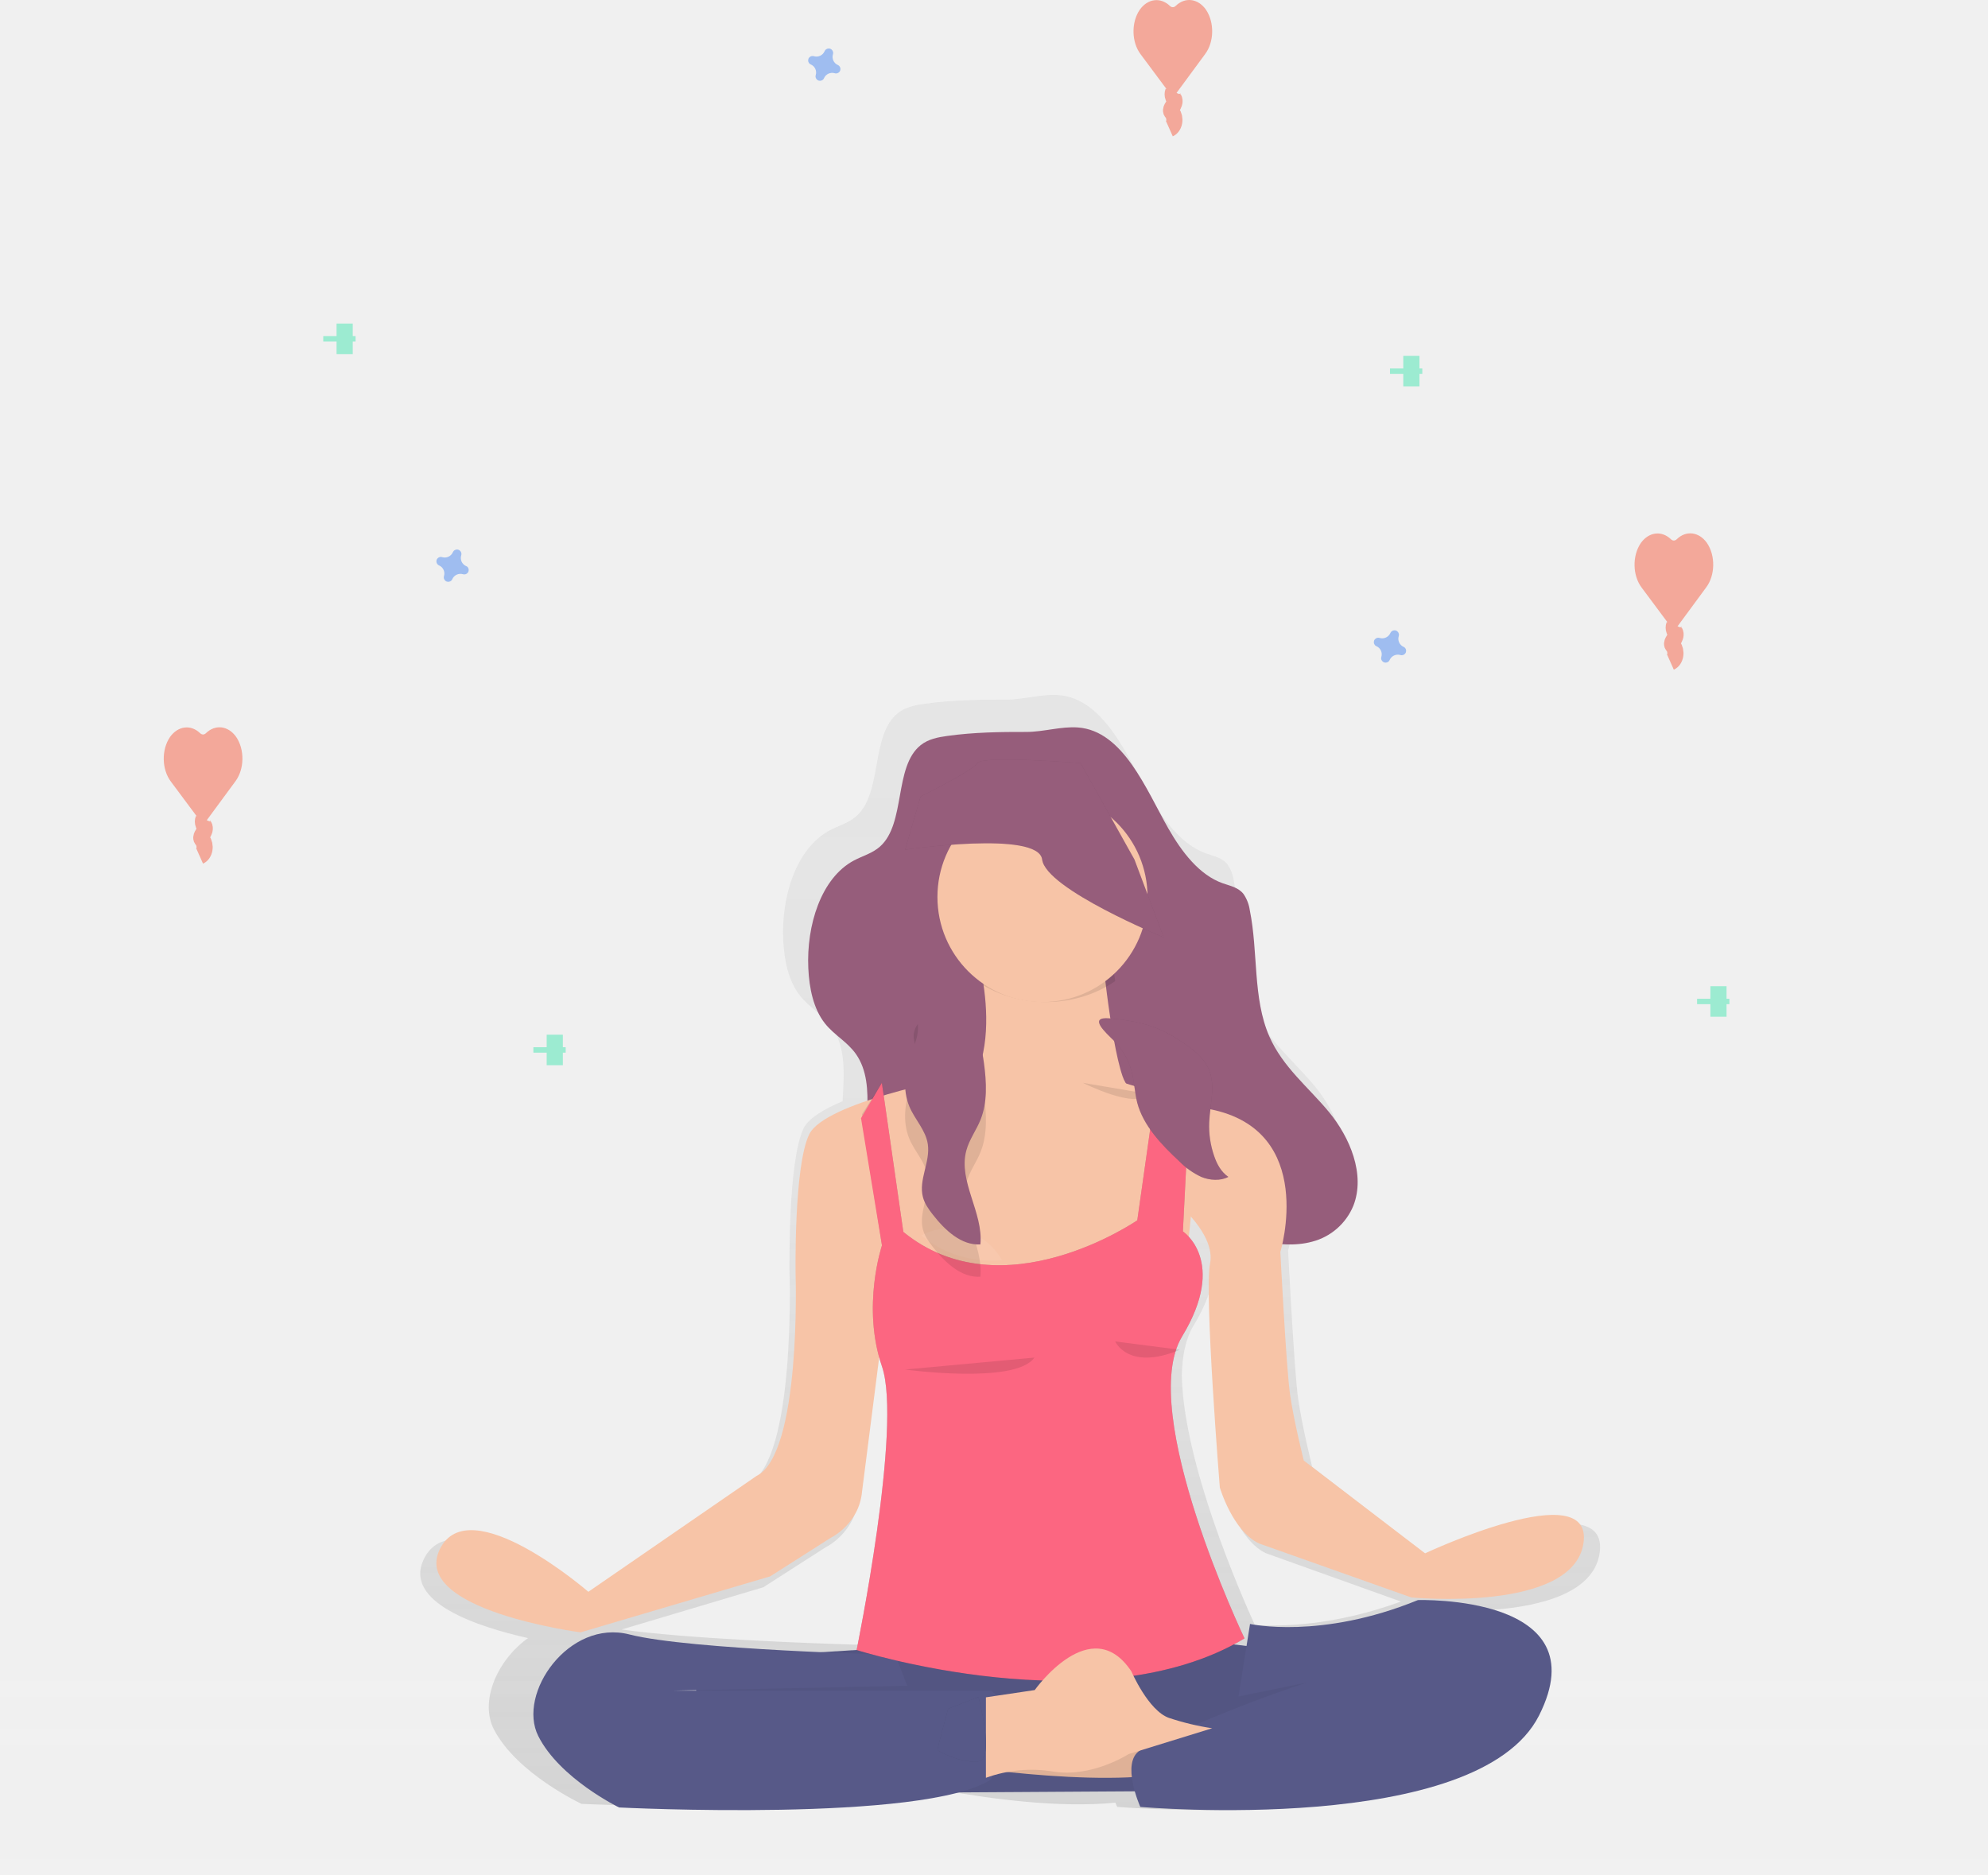
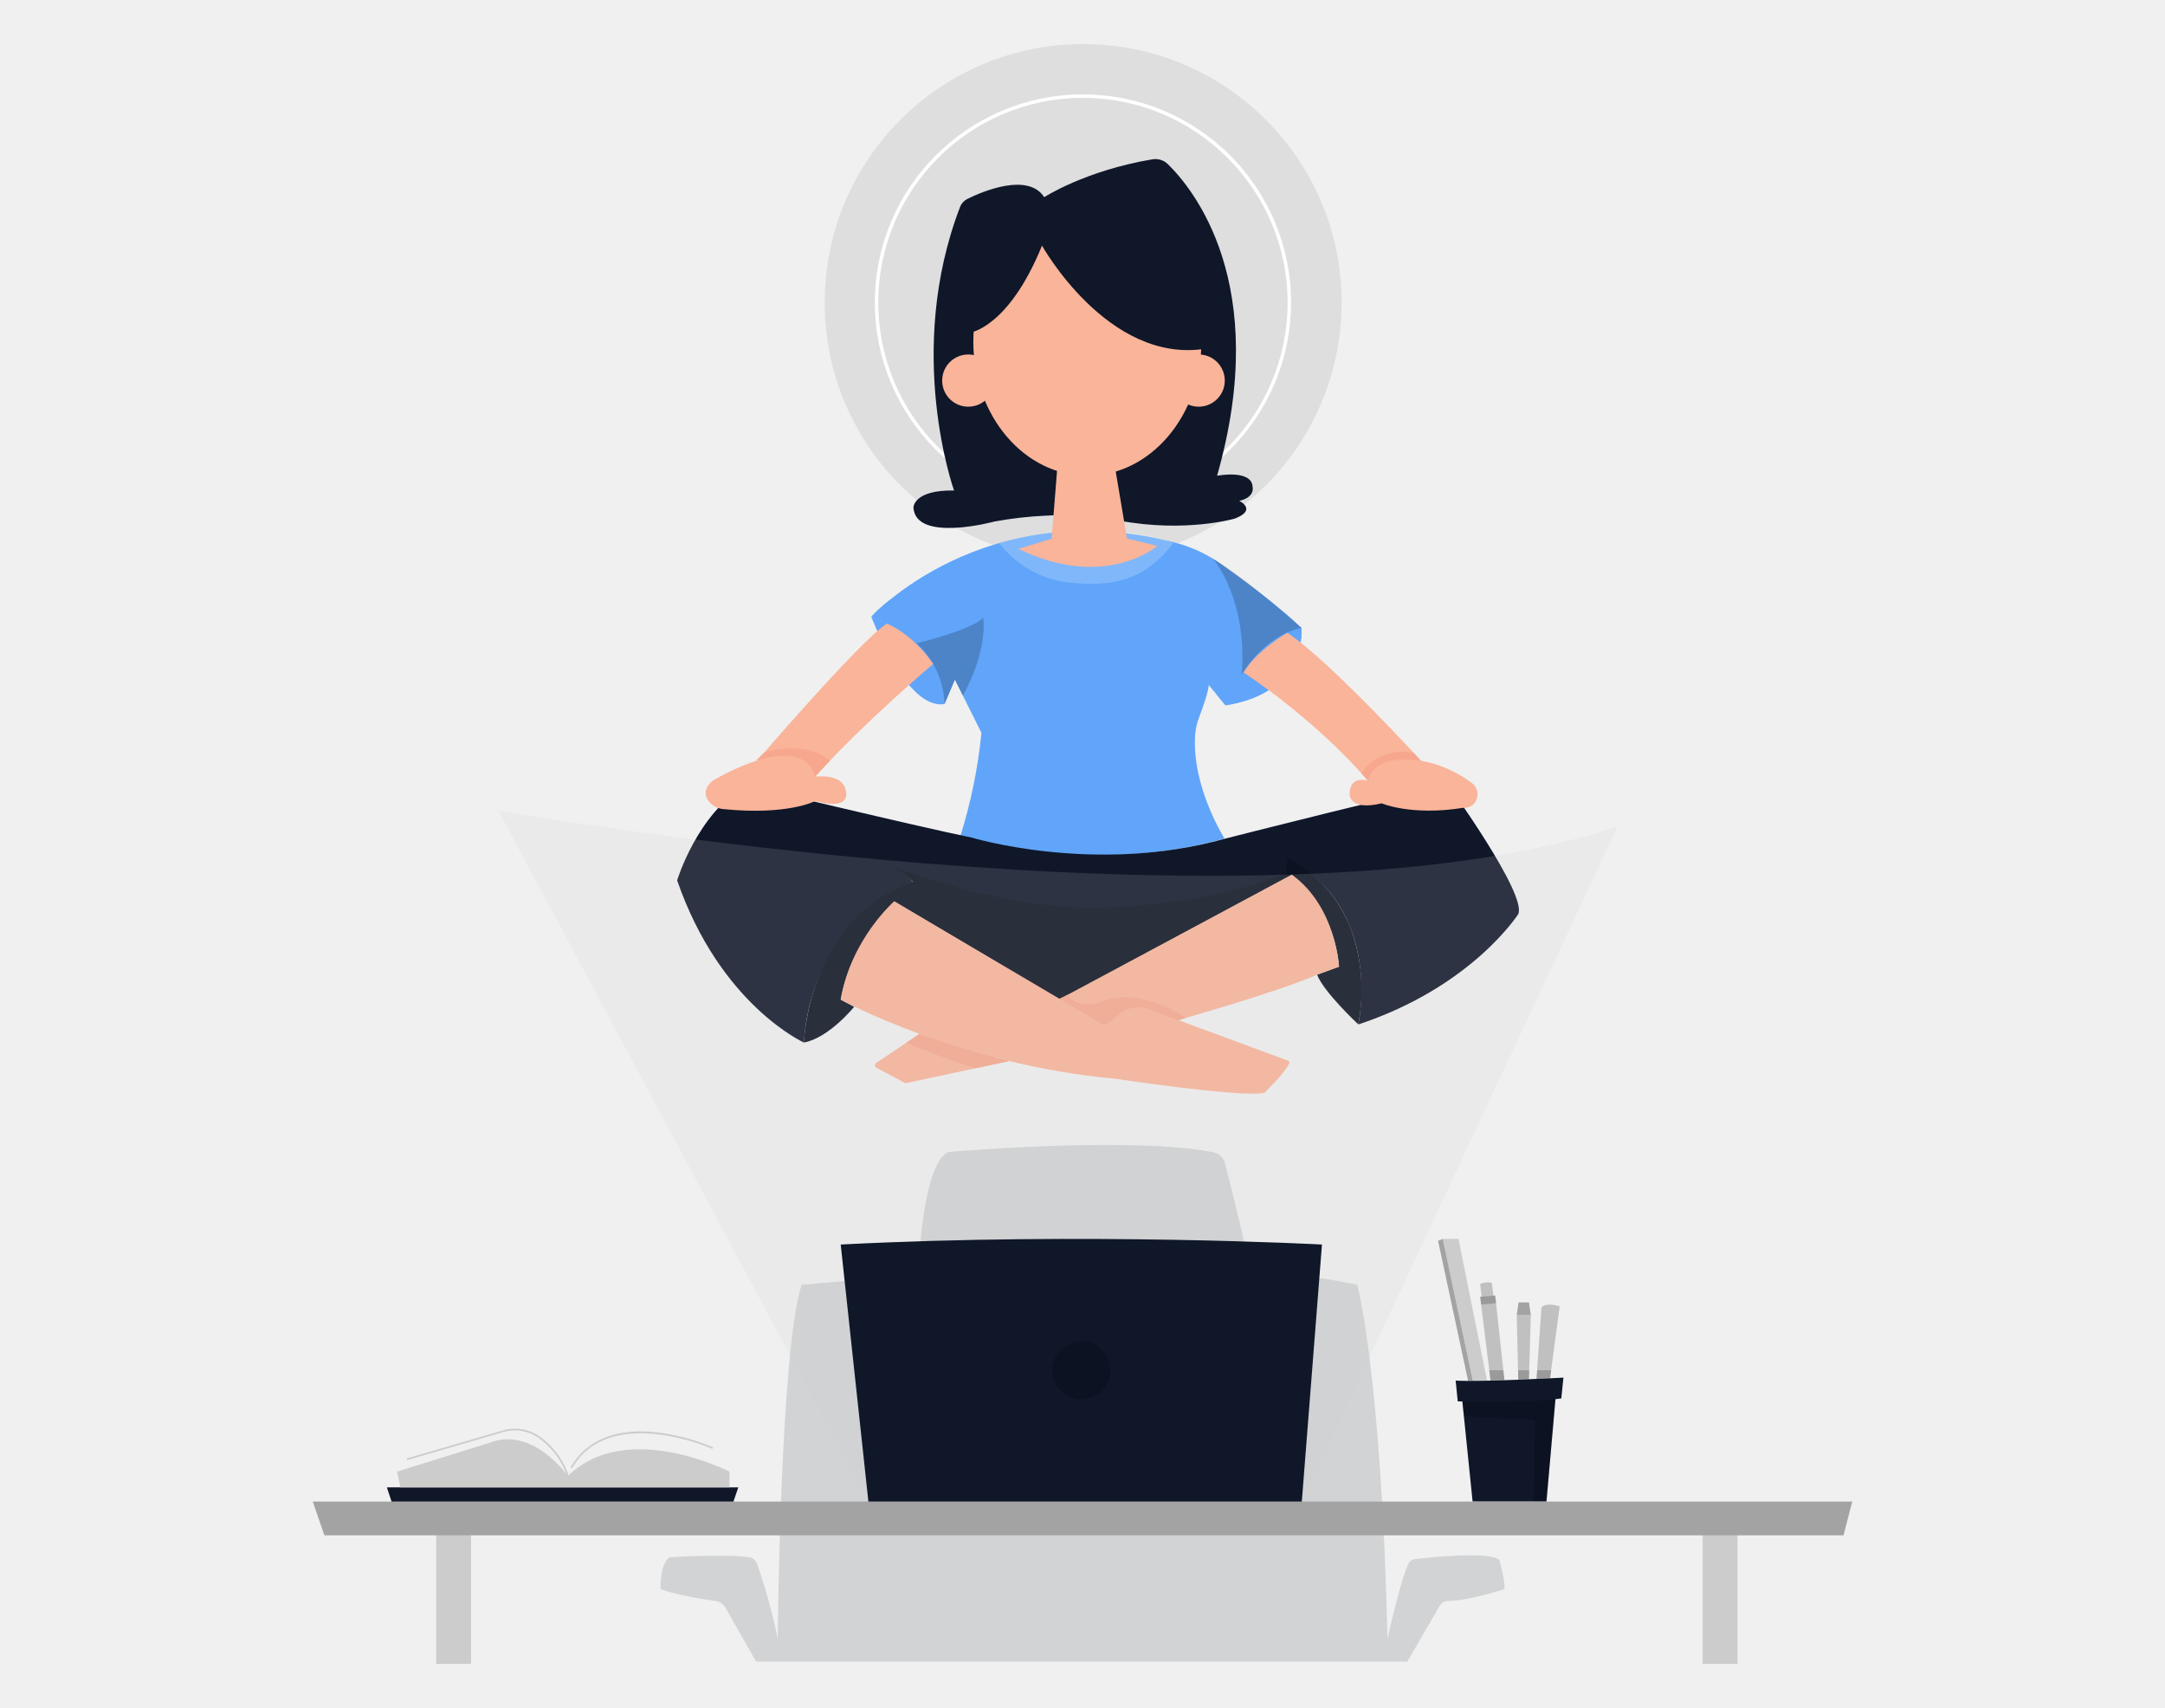
- <svg xmlns="http://www.w3.org/2000/svg" width="123px" height="116px" viewBox="0 0 123 116" version="1.1">
-   <defs>
-     <linearGradient x1="50%" y1="99.986%" x2="50%" y2="0.011%" id="linearGradient-1">
-       <stop stop-color="#808080" stop-opacity="0.25" offset="0%" />
-       <stop stop-color="#808080" stop-opacity="0.12" offset="54%" />
-       <stop stop-color="#808080" stop-opacity="0.1" offset="100%" />
-     </linearGradient>
-   </defs>
-   <g id="Page-1" stroke="none" stroke-width="1" fill="none" fill-rule="evenodd">
-     <g id="All-excercise--option-1" transform="translate(-39, -545)">
-       <g id="Mediation-" transform="translate(28, 520)">
-         <g id="undraw_Meditation_o89g" transform="translate(11, 25)">
-           <rect id="Rectangle" fill="#FFFFFF" fill-rule="nonzero" opacity="0.05" x="0" y="104" width="123" height="1" />
-           <rect id="Rectangle" fill="#FFFFFF" fill-rule="nonzero" opacity="0.05" x="0" y="107" width="123" height="1" />
-           <rect id="Rectangle" fill="#FFFFFF" fill-rule="nonzero" opacity="0.05" x="0" y="115" width="123" height="1" />
-           <g id="Group" opacity="0.5" transform="translate(101, 33)">
-             <path d="M2.387,0.37 C1.807,-0.191 1.011,-0.091 0.517,0.604 C-0.019,1.393 0.007,2.615 0.575,3.362 L2.362,5.762 C2.478,5.919 2.668,5.919 2.784,5.762 L4.561,3.348 C5.126,2.597 5.147,1.375 4.608,0.59 C4.113,-0.102 3.316,-0.196 2.739,0.368 C2.634,0.471 2.493,0.471 2.387,0.37 Z" id="Path" fill="#F55F44" fill-rule="nonzero" />
-             <path d="M2.586,5.668 C2.544,5.772 2.544,5.899 2.586,6.004 C2.611,6.054 2.634,6.106 2.655,6.16 C2.701,6.315 2.621,6.484 2.539,6.61 C2.488,6.69 2.432,6.796 2.464,6.894 C2.481,6.929 2.501,6.961 2.525,6.987 C2.636,7.131 2.683,7.343 2.649,7.546 C2.615,7.75 2.504,7.914 2.358,7.979" id="Path" stroke="#F55F44" />
-           </g>
-           <g id="Group" opacity="0.5" transform="translate(10, 45)">
-             <path d="M2.387,0.37 C1.807,-0.191 1.011,-0.091 0.517,0.604 C-0.019,1.393 0.007,2.615 0.575,3.362 L2.362,5.762 C2.478,5.919 2.668,5.919 2.784,5.762 L4.561,3.348 C5.126,2.597 5.147,1.375 4.608,0.59 C4.113,-0.102 3.316,-0.196 2.739,0.368 C2.634,0.471 2.493,0.471 2.387,0.37 Z" id="Path" fill="#F55F44" fill-rule="nonzero" />
-             <path d="M2.586,5.668 C2.544,5.772 2.544,5.899 2.586,6.004 C2.611,6.054 2.634,6.106 2.655,6.16 C2.701,6.315 2.621,6.484 2.539,6.61 C2.488,6.69 2.432,6.796 2.464,6.894 C2.481,6.929 2.501,6.961 2.525,6.987 C2.636,7.131 2.683,7.343 2.649,7.546 C2.615,7.75 2.504,7.914 2.358,7.979" id="Path" stroke="#F55F44" />
-           </g>
-           <g id="Group" opacity="0.5" transform="translate(70, 0)">
-             <path d="M2.387,0.37 C1.807,-0.191 1.011,-0.091 0.517,0.604 C-0.019,1.393 0.007,2.615 0.575,3.362 L2.362,5.762 C2.478,5.919 2.668,5.919 2.784,5.762 L4.561,3.348 C5.126,2.597 5.147,1.375 4.608,0.59 C4.113,-0.102 3.316,-0.196 2.739,0.368 C2.634,0.471 2.493,0.471 2.387,0.37 L2.387,0.37 Z" id="Path" fill="#F55F44" fill-rule="nonzero" />
-             <path d="M2.586,5.668 C2.544,5.772 2.544,5.899 2.586,6.004 C2.611,6.054 2.634,6.106 2.655,6.16 C2.701,6.315 2.621,6.484 2.539,6.61 C2.488,6.69 2.432,6.788 2.464,6.894 C2.481,6.929 2.501,6.961 2.525,6.987 C2.636,7.131 2.683,7.343 2.649,7.546 C2.615,7.75 2.504,7.914 2.358,7.979" id="Path" stroke="#F55F44" />
-           </g>
-           <g id="Group" opacity="0.5" transform="translate(86, 22)" fill="#47E6B1" fill-rule="nonzero">
-             <rect id="Rectangle" x="0.824" y="0.02" width="1" height="1.889" />
-             <polygon id="Rectangle" transform="translate(1, 0.964444) rotate(90) translate(-1, -0.964444) " points="0.833 -0.036 1.167 -0.036 1.167 1.964 0.833 1.964" />
-           </g>
-           <g id="Group" opacity="0.5" transform="translate(33, 64)" fill="#47E6B1" fill-rule="nonzero">
-             <rect id="Rectangle" x="0.824" y="0.02" width="1" height="1.889" />
-             <polygon id="Rectangle" transform="translate(1, 0.964444) rotate(90) translate(-1, -0.964444) " points="0.833 -0.036 1.167 -0.036 1.167 1.964 0.833 1.964" />
-           </g>
-           <g id="Group" opacity="0.5" transform="translate(20, 20)" fill="#47E6B1" fill-rule="nonzero">
-             <rect id="Rectangle" x="0.824" y="0.02" width="1" height="1.889" />
-             <polygon id="Rectangle" transform="translate(1, 0.964444) rotate(90) translate(-1, -0.964444) " points="0.833 -0.036 1.167 -0.036 1.167 1.964 0.833 1.964" />
-           </g>
-           <g id="Group" opacity="0.5" transform="translate(105, 61)" fill="#47E6B1" fill-rule="nonzero">
-             <rect id="Rectangle" x="0.824" y="0.02" width="1" height="1.889" />
-             <polygon id="Rectangle" transform="translate(1, 0.964444) rotate(90) translate(-1, -0.964444) " points="0.833 -0.036 1.167 -0.036 1.167 1.964 0.833 1.964" />
-           </g>
-           <path d="M86.841,40.024 C86.588,39.91 86.459,39.626 86.541,39.361 C86.549,39.342 86.553,39.321 86.553,39.3 L86.553,39.3 C86.565,39.175 86.491,39.059 86.372,39.016 C86.254,38.974 86.122,39.016 86.051,39.119 L86.051,39.119 C86.039,39.136 86.029,39.154 86.021,39.173 C85.906,39.426 85.621,39.553 85.355,39.472 C85.335,39.465 85.315,39.461 85.294,39.46 L85.294,39.46 C85.172,39.452 85.059,39.525 85.017,39.639 C84.975,39.753 85.013,39.881 85.111,39.954 L85.111,39.954 C85.128,39.966 85.146,39.976 85.165,39.984 C85.419,40.097 85.548,40.382 85.465,40.646 C85.459,40.666 85.454,40.687 85.453,40.708 L85.453,40.708 C85.445,40.829 85.518,40.941 85.633,40.983 C85.747,41.025 85.876,40.987 85.949,40.89 L85.949,40.89 C85.961,40.873 85.971,40.855 85.979,40.836 C86.092,40.581 86.378,40.449 86.646,40.53 C86.666,40.536 86.686,40.54 86.706,40.542 L86.706,40.542 C86.828,40.55 86.941,40.477 86.983,40.363 C87.025,40.249 86.987,40.121 86.889,40.048 L86.889,40.048 C86.874,40.038 86.858,40.03 86.841,40.024 L86.841,40.024 Z" id="Path" fill="#4D8AF0" fill-rule="nonzero" opacity="0.5" />
-           <path d="M28.834,35.024 C28.582,34.91 28.454,34.626 28.536,34.361 C28.543,34.342 28.547,34.321 28.548,34.3 L28.548,34.3 C28.559,34.175 28.485,34.059 28.367,34.016 C28.249,33.974 28.118,34.016 28.047,34.119 L28.047,34.119 C28.035,34.136 28.025,34.154 28.017,34.173 C27.903,34.426 27.619,34.553 27.354,34.472 C27.334,34.465 27.313,34.461 27.293,34.46 L27.293,34.46 C27.171,34.452 27.059,34.525 27.017,34.639 C26.975,34.753 27.013,34.881 27.11,34.954 L27.11,34.954 C27.127,34.966 27.145,34.976 27.164,34.984 C27.42,35.095 27.552,35.38 27.47,35.646 C27.464,35.666 27.46,35.687 27.458,35.708 L27.458,35.708 C27.451,35.829 27.524,35.941 27.638,35.983 C27.752,36.025 27.88,35.987 27.953,35.89 L27.953,35.89 C27.965,35.873 27.975,35.855 27.983,35.836 C28.095,35.581 28.38,35.449 28.648,35.53 C28.667,35.536 28.687,35.54 28.707,35.542 L28.707,35.542 C28.829,35.55 28.941,35.477 28.983,35.363 C29.025,35.249 28.987,35.121 28.89,35.048 L28.89,35.048 C28.872,35.038 28.854,35.03 28.834,35.024 Z" id="Path" fill="#4D8AF0" fill-rule="nonzero" opacity="0.5" />
-           <path d="M51.834,4.02 C51.582,3.907 51.454,3.624 51.536,3.36 C51.543,3.34 51.547,3.32 51.548,3.299 L51.548,3.299 C51.559,3.175 51.485,3.059 51.367,3.016 C51.249,2.974 51.118,3.016 51.047,3.119 L51.047,3.119 C51.035,3.136 51.025,3.154 51.017,3.173 C50.906,3.427 50.621,3.558 50.354,3.477 C50.334,3.471 50.313,3.467 50.293,3.465 L50.293,3.465 C50.171,3.458 50.059,3.53 50.017,3.644 C49.975,3.758 50.013,3.885 50.11,3.958 L50.11,3.958 C50.127,3.97 50.145,3.98 50.164,3.987 C50.42,4.098 50.552,4.382 50.47,4.648 C50.464,4.668 50.46,4.688 50.458,4.709 L50.458,4.709 C50.451,4.83 50.524,4.941 50.638,4.983 C50.752,5.025 50.88,4.987 50.953,4.89 L50.953,4.89 C50.965,4.874 50.975,4.856 50.983,4.837 C51.095,4.582 51.38,4.451 51.648,4.532 C51.667,4.538 51.687,4.542 51.707,4.544 L51.707,4.544 C51.829,4.551 51.941,4.479 51.983,4.365 C52.025,4.252 51.987,4.124 51.89,4.051 L51.89,4.051 C51.873,4.039 51.854,4.028 51.834,4.02 Z" id="Path" fill="#4D8AF0" fill-rule="nonzero" opacity="0.5" />
-           <path d="M88.896,96.722 L81.189,90.768 C81.189,90.768 80.568,88.289 80.319,86.553 C80.071,84.816 79.697,77.376 79.697,77.376 C79.874,76.732 79.991,76.073 80.047,75.407 C80.123,75.391 80.205,75.372 80.276,75.352 C81.445,75.053 82.406,74.219 82.872,73.101 C83.664,71.119 82.641,68.777 81.346,67.206 C80.05,65.635 78.419,64.373 77.567,62.427 C76.515,60.029 76.874,57.128 76.338,54.502 C76.286,54.135 76.151,53.784 75.942,53.478 C75.607,53.062 75.086,52.973 74.622,52.807 C73.152,52.281 72.05,50.846 71.19,49.347 C69.798,46.917 68.357,43.221 65.488,43.011 C64.422,42.933 63.311,43.295 62.232,43.291 C60.561,43.291 58.906,43.312 57.249,43.543 C56.657,43.624 56.044,43.736 55.55,44.128 C53.854,45.479 54.622,49.046 52.987,50.5 C52.501,50.93 51.879,51.087 51.329,51.383 C49.257,52.498 48.337,55.473 48.459,58.147 C48.518,59.403 48.776,60.708 49.512,61.624 C50.097,62.356 50.927,62.777 51.472,63.551 C52.347,64.797 52.229,66.452 52.134,68.135 C50.962,68.629 50.021,69.196 49.725,69.806 C48.72,71.856 48.85,78.866 48.85,78.866 C48.85,78.866 49.223,90.337 46.362,91.77 L35.668,99.21 C35.668,99.21 28.082,92.577 26.216,96.483 C24.941,99.155 29.597,100.666 32.67,101.355 C30.733,102.738 29.661,105.293 30.568,107.023 C31.994,109.752 35.979,111.611 35.979,111.611 C35.979,111.611 51.175,112.349 58.2,110.765 L58.315,110.765 C61.298,111.309 65.577,111.881 69.009,111.536 C69.076,111.696 69.122,111.798 69.122,111.798 C69.122,111.798 91.137,113.658 95.114,106.094 C97.154,102.213 95.025,100.423 92.466,99.597 C95.331,99.368 98.593,98.562 98.969,96.11 C99.653,91.637 88.896,96.722 88.896,96.722 Z M86.678,99.094 C82.649,100.569 79.38,100.652 77.638,100.542 C76.783,98.665 73.216,90.539 73.122,85.098 C73.146,83.884 73.36,82.823 73.843,82.027 C74.879,80.311 75.186,78.965 75.151,77.944 C75.151,77.869 75.151,77.794 75.151,77.721 C75.156,77.409 75.127,77.097 75.063,76.792 C75.233,77.212 75.283,77.673 75.208,78.12 C74.836,80.042 75.831,92.505 75.831,92.505 C75.831,92.505 76.638,95.296 78.317,96.101 L86.678,99.094 Z M47.229,98.21 L51.096,95.729 C51.096,95.729 52.9,94.861 53.087,92.753 L54.362,82.68 C54.448,83.112 54.562,83.537 54.703,83.955 C54.927,84.616 55.019,85.584 55.038,86.738 C54.989,92.36 53.087,101.688 53.087,101.688 L53.109,101.688 C53.109,101.715 53.1,101.737 53.097,101.755 L52.962,101.763 C49.834,101.667 42.544,101.393 38.464,100.824 L47.229,98.21 Z M40.485,104.081 L40.485,104.1 L39.534,104.1 L40.485,104.081 Z" id="Shape" fill="url(#linearGradient-1)" fill-rule="nonzero" />
-           <path d="M72.281,51.249 C73.122,52.724 74.208,54.142 75.653,54.652 C76.107,54.813 76.616,54.904 76.937,55.314 C77.143,55.616 77.277,55.961 77.327,56.322 C77.852,58.904 77.501,61.757 78.531,64.119 C79.366,66.03 80.964,67.275 82.234,68.816 C83.504,70.358 84.5,72.663 83.731,74.612 C83.277,75.709 82.334,76.53 81.186,76.827 C80.123,77.117 79.013,76.996 77.934,76.805 C76.512,76.552 75.063,76.162 73.878,75.197 C71.828,73.528 70.961,70.535 69.888,67.871 C69.384,66.624 68.715,65.317 67.607,64.871 C66.338,64.36 64.911,65.214 64.087,66.466 C63.264,67.718 62.899,69.292 62.499,70.807 C62.05,72.517 61.481,74.292 60.298,75.411 C59.251,76.433 57.701,76.743 56.342,76.202 C55.025,75.654 53.985,74.263 53.681,72.651 C53.215,70.167 54.333,67.185 52.96,65.22 C52.427,64.46 51.613,64.045 51.041,63.325 C50.327,62.423 50.067,61.139 50.011,59.905 C49.89,57.272 50.791,54.338 52.822,53.248 C53.365,52.957 53.97,52.805 54.447,52.38 C56.053,50.951 55.295,47.442 56.957,46.111 C57.438,45.723 58.042,45.615 58.623,45.533 C60.251,45.308 61.868,45.283 63.504,45.288 C64.562,45.288 65.653,44.934 66.696,45.011 C69.506,45.222 70.918,48.858 72.281,51.249 Z" id="Path" fill="#965D7B" fill-rule="nonzero" />
-           <polygon id="Path" fill="#575988" fill-rule="nonzero" points="43 103.643 43.592 111 85 110.741 84.21 102.709 70.211 101 45.662 102.555" />
-           <polygon id="Path" fill="#000000" fill-rule="nonzero" opacity="0.05" points="43 103.643 43.592 111 85 110.741 84.21 102.709 70.211 101 45.662 102.555" />
-           <path d="M70.823,108 L57,108.907 C57,108.907 66.471,110.596 72,109.775 L70.823,108 Z" id="Path" fill="#F7C4A7" fill-rule="nonzero" />
-           <path d="M70.823,108 L57,108.907 C57,108.907 66.471,110.596 72,109.775 L70.823,108 Z" id="Path" fill="#000000" fill-rule="nonzero" opacity="0.1" />
-           <path d="M60.157,58 C60.157,58 62.766,65.324 58.91,68.592 C55.054,71.86 58.23,81 58.23,81 L73.086,80.273 C73.086,80.273 74.559,69.984 73.765,67.805 C73.765,67.805 70.25,68.895 69.456,66.595 C68.663,64.295 68.095,58 68.095,58 L60.157,58 Z" id="Path" fill="#F7C4A7" fill-rule="nonzero" />
-           <path d="M55.387,102.389 C55.387,102.389 42.676,102.09 38.939,101.129 C35.202,100.169 31.98,104.779 33.303,107.414 C34.626,110.05 38.304,111.835 38.304,111.835 C38.304,111.835 57.227,112.791 61.31,110.103 C61.31,110.103 62.863,105.503 61.31,104.607 L41.584,104.607 L56.133,104.308 L55.387,102.389 Z" id="Path" fill="#575988" fill-rule="nonzero" />
-           <path d="M77.341,100.48 C77.341,100.48 81.71,101.465 87.729,99.003 C87.729,99.003 99.004,98.635 95.226,106.138 C91.448,113.641 70.553,111.801 70.553,111.801 C70.553,111.801 69.309,109.031 70.553,108.293 C71.797,107.555 82.595,102.815 85.959,103.062 L76.627,104.969 L77.341,100.48 Z" id="Path" fill="#575988" fill-rule="nonzero" />
-           <path d="M69,60.703 C68.765,59.214 68.627,58 68.627,58 L60,58 C60.398,58.959 60.675,59.951 60.825,60.96 C63.31,62.437 66.65,62.332 69,60.703 L69,60.703 Z" id="Path" fill="#000000" fill-rule="nonzero" opacity="0.1" />
-           <circle id="Oval" fill="#F7C4A7" fill-rule="nonzero" cx="64.5" cy="55.5" r="6.5" />
-           <path d="M59.021,66.716 C59.021,66.716 51.038,68.21 50.071,70.179 C49.104,72.148 49.225,78.9 49.225,78.9 C49.225,78.9 49.587,89.949 46.806,91.323 L36.403,98.491 C36.403,98.491 29.026,92.101 27.21,95.863 C25.395,99.624 35.92,101 35.92,101 L47.652,97.537 L51.402,95.148 C51.402,95.148 53.155,94.312 53.337,92.28 L54.909,79.977 L61.2,78.184 L71.359,78.184 L72.72,74.347 C72.72,74.347 75.23,76.333 74.867,78.184 C74.503,80.035 75.472,92.035 75.472,92.035 C75.472,92.035 76.258,94.722 77.891,95.497 L87.326,98.842 C87.326,98.842 97.303,99.797 97.969,95.497 C98.636,91.197 88.172,96.11 88.172,96.11 L80.667,90.37 C80.667,90.37 80.063,87.98 79.821,86.307 C79.579,84.634 79.217,77.468 79.217,77.468 C79.217,77.468 81.515,69.941 74.862,68.629 L66.274,66 L59.021,66.716 Z" id="Path" fill="#F7C4A7" fill-rule="nonzero" />
-           <path d="M53.332,68.944 L54.569,77.058 C54.569,77.058 53.297,80.832 54.569,84.545 C55.84,88.258 53,102.094 53,102.094 C53,102.094 67.899,106.828 77,101.374 C77,101.374 70.305,87.361 73.139,82.69 C75.973,78.019 73.187,76.192 73.187,76.192 L73.623,67.6 L71.572,67 L70.366,75.504 C70.366,75.504 62.042,81.253 55.89,76.224 L54.562,67 L53.332,68.944 Z" id="Path" fill="#000000" fill-rule="nonzero" opacity="0.1" />
-           <path d="M62,77.976 C60.944,76.138 58.78,75.475 57,76.444 C58.597,77.752 60.358,78.101 62,77.976 Z" id="Path" fill="#FFFFFF" fill-rule="nonzero" opacity="0.07" />
-           <path d="M68,77.979 C69.055,76.139 71.22,75.475 73,76.445 C71.405,77.748 69.644,78.096 68,77.979 Z" id="Path" fill="#FFFFFF" fill-rule="nonzero" opacity="0.07" />
-           <path d="M53.332,69.366 L54.569,77.06 C54.569,77.06 53.297,80.834 54.569,84.547 C55.84,88.26 53,102.094 53,102.094 C53,102.094 67.899,106.828 77,101.375 C77,101.375 70.305,87.362 73.139,82.691 C75.973,78.02 73.187,76.192 73.187,76.192 L73.623,67.598 L71.572,67 L70.366,75.504 C70.366,75.504 62.042,81.253 55.89,76.222 L54.562,67 L53.332,69.366 Z" id="Path" fill="#000000" fill-rule="nonzero" opacity="0.1" />
-           <path d="M53.272,69.186 L54.569,77.06 C54.569,77.06 53.297,80.834 54.569,84.547 C55.84,88.26 53,102.094 53,102.094 C53,102.094 67.899,106.828 77,101.375 C77,101.375 70.305,87.36 73.139,82.689 C75.973,78.018 73.187,76.192 73.187,76.192 L73.623,67.598 L71.572,67 L70.366,75.504 C70.366,75.504 62.042,81.253 55.89,76.222 L54.562,67 L53.272,69.186 Z" id="Path" fill="#FC6681" fill-rule="nonzero" />
-           <path d="M61,105.02 L64.02,104.571 C64.02,104.571 67.506,99.653 70.004,103.421 C70.004,103.421 71.049,105.848 72.327,106.294 C73.201,106.585 74.095,106.799 75,106.934 L69.829,108.531 C69.829,108.531 67.564,110 65.182,109.616 C63.78,109.381 62.347,109.512 61,110 L61,105.02 Z" id="Path" fill="#F7C4A7" fill-rule="nonzero" />
-           <path d="M56,84.738 C56,84.738 62.837,85.677 64,84" id="Path" fill="#000000" fill-rule="nonzero" opacity="0.1" />
-           <path d="M69,83 C69,83 69.8,84.852 73,83.515" id="Path" fill="#000000" fill-rule="nonzero" opacity="0.1" />
-           <path d="M57,67 C57,67 60.366,68.69 61,67.676" id="Path" fill="#000000" fill-rule="nonzero" opacity="0.1" />
-           <path d="M67,67 C67,67 70.366,68.69 71,67.676" id="Path" fill="#000000" fill-rule="nonzero" opacity="0.1" />
-           <path d="M60.534,105 C60.534,105 61.582,108.848 60.534,108.984 C59.486,109.12 58,108.35 58,108.264 C58,108.178 58.661,105.73 58.661,105.73 L60.534,105 Z" id="Path" fill="#000000" fill-rule="nonzero" opacity="0.1" />
-           <path d="M60.535,105 C60.535,105 61.582,108.848 60.535,108.984 C59.488,109.12 58,108.35 58,108.264 C58,108.178 58.661,105.73 58.661,105.73 L60.535,105 Z" id="Path" fill="#575988" fill-rule="nonzero" />
-           <path d="M56.395,67.118 C55.974,68.179 55.825,69.432 56.271,70.481 C56.612,71.281 57.278,71.929 57.406,72.799 C57.567,73.892 56.823,75.001 57.101,76.065 C57.207,76.472 57.454,76.817 57.705,77.14 C58.468,78.121 59.481,79.072 60.659,78.996 C60.846,77.016 59.273,75.096 59.788,73.187 C59.972,72.503 60.405,71.934 60.667,71.282 C61.101,70.201 61.039,68.965 60.882,67.797 C60.654,66.102 60.075,64.025 58.531,63.232 C57.822,62.868 56.815,62.84 56.563,63.831 C56.424,64.36 56.748,64.857 56.791,65.374 C56.845,66.031 56.629,66.529 56.395,67.118 Z" id="Path" fill="#000000" fill-rule="nonzero" opacity="0.1" />
-           <path d="M56.395,65.119 C55.974,66.181 55.825,67.432 56.271,68.482 C56.612,69.281 57.278,69.93 57.406,70.799 C57.567,71.892 56.823,73.001 57.101,74.065 C57.207,74.472 57.454,74.818 57.705,75.141 C58.468,76.121 59.481,77.072 60.659,76.996 C60.846,75.016 59.273,73.096 59.788,71.187 C59.972,70.503 60.405,69.934 60.667,69.282 C61.101,68.2 61.039,66.965 60.882,65.797 C60.654,64.102 60.075,62.025 58.531,61.232 C57.822,60.867 56.815,60.841 56.563,61.831 C56.424,62.36 56.748,62.857 56.791,63.374 C56.845,64.03 56.629,64.529 56.395,65.119 Z" id="Path" fill="#965D7B" fill-rule="nonzero" />
-           <path d="M56,52.576 C56,52.576 64.253,51.357 64.48,53.184 C64.706,55.011 72,58 72,58 L70.19,53.184 L66.854,47.214 C66.854,47.214 60.746,46.732 60.466,47.214 C60.186,47.696 56.959,49.285 56.959,49.285 L56,52.576 Z" id="Path" fill="#000000" fill-rule="nonzero" opacity="0.1" />
-           <path d="M56,52.576 C56,52.576 64.253,51.357 64.48,53.184 C64.706,55.011 72,58 72,58 L70.19,53.184 L66.854,47.214 C66.854,47.214 60.746,46.732 60.466,47.214 C60.186,47.696 56.959,49.285 56.959,49.285 L56,52.576 Z" id="Path" fill="#965D7B" fill-rule="nonzero" />
-           <path d="M68.891,64.363 C69.427,64.904 69.806,65.544 69.998,66.23 C70.181,66.888 70.197,67.573 70.362,68.23 C70.732,69.631 71.833,70.809 72.98,71.869 C73.352,72.254 73.807,72.576 74.32,72.819 C74.845,73.037 75.514,73.082 76,72.819 C75.538,72.499 75.287,72.01 75.122,71.527 C74.889,70.851 74.786,70.148 74.815,69.445 C74.865,68.271 75.273,67.031 74.694,65.96 C74.36,65.341 73.736,64.871 73.101,64.45 C72.66,64.149 72.184,63.885 71.68,63.663 C70.74,63.269 69.665,63.096 68.628,63.009 C67.278,62.893 68.459,63.933 68.891,64.363 Z" id="Path" fill="#000000" fill-rule="nonzero" opacity="0.1" />
-           <path d="M68.891,64.366 C69.428,64.906 69.807,65.545 69.998,66.231 C70.181,66.889 70.197,67.573 70.362,68.231 C70.732,69.632 71.833,70.809 72.98,71.87 C73.352,72.254 73.807,72.576 74.32,72.819 C74.845,73.037 75.514,73.082 76,72.819 C75.538,72.499 75.287,72.012 75.122,71.527 C74.889,70.852 74.786,70.149 74.815,69.445 C74.865,68.271 75.273,67.031 74.694,65.961 C74.36,65.344 73.736,64.874 73.101,64.451 C72.66,64.149 72.184,63.885 71.68,63.663 C70.74,63.269 69.665,63.096 68.628,63.009 C67.278,62.895 68.459,63.935 68.891,64.366 Z" id="Path" fill="#965D7B" fill-rule="nonzero" />
-         </g>
-       </g>
-     </g>
-   </g>
+ <svg xmlns="http://www.w3.org/2000/svg" id="a800b39d-f938-45af-8987-a3a3af40e219" data-name="Layer 1" width="865.76" height="682.89" viewBox="0 0 865.76 682.89">
+   <rect x="174.44" y="607.12" width="13.94" height="58.15" fill="#ccc" />
+   <rect x="680.87" y="607.12" width="13.94" height="58.15" fill="#ccc" />
+   <path d="M348.45,246.65S362.24,284,377.7,281.51C377.7,281.51,380,257.78,348.45,246.65Z" fill="#60a5fa" />
+   <circle cx="433.14" cy="120.97" r="103.35" fill="#ccc" opacity="0.49" />
+   <path d="M490.07,282l-6.69-8.08c-.27,3.08-2.45,9.16-3.82,12.74a24.78,24.78,0,0,0-1.62,7c-1.5,20.85,11.74,41.63,11.74,41.63-54.07,15.36-105.65-1-105.65-1a204.25,204.25,0,0,0,8.44-41.3l-10.64-21.28-4.13,9.75c-.59-26-29.25-34.86-29.25-34.86s45-49.4,121.42-29.66a56.84,56.84,0,0,1,18.69,8.75c8.71,6.19,22.55,16.42,31.85,25.34C520.41,251.08,523,276.88,490.07,282Z" fill="#60a5fa" />
+   <path d="M399.67,217.1S408.61,231,428.16,233s30.8-2.65,41.07-15.9C469.23,217.1,442.4,205.51,399.67,217.1Z" fill="#fff" opacity="0.2" />
+   <path d="M433.06,204.19A83.22,83.22,0,1,1,516.28,121,83.31,83.31,0,0,1,433.06,204.19Zm0-165.06A81.84,81.84,0,1,0,514.9,121,81.93,81.93,0,0,0,433.06,39.13Z" fill="#fff" />
+   <path d="M417.59,78.83s16.33-10.62,43.25-15.13A7.16,7.16,0,0,1,467,65.62c9.84,9.58,41.62,47.75,19.7,124.59,0,0,13.89-2.65,14.19,4.44,0,0,1.18,4.13-5.32,5.61,0,0,7.38,3.55-1.77,7.09,0,0-19.9,5.79-46.39.77a119.67,119.67,0,0,0-29.63-1.92,149.77,149.77,0,0,0-20.16,2.33s-31.47,8.57-32.35-5.61c0,0,0-7.09,16.25-6.8,0,0-19.9-55.38,2.42-113.42a6,6,0,0,1,2.93-3.19C393.05,76.49,411,68.86,417.59,78.83Z" fill="#0f1729" />
+   <polygon points="423.2 181.94 420.54 215.33 450.68 215.33 445.06 181.94 423.2 181.94" fill="#f9b499" />
+   <path d="M407.24,219.47l19.21-5.91h17.14l19.2,4.72S442.11,236.31,407.24,219.47Z" fill="#f9b499" />
+   <path d="M490.07,282c12.61-28.57,30.34-30.93,30.34-30.93l-7.2-6.45c-22.15,6.45-26.5,33.32-26.5,33.32Z" fill="#60a5fa" />
+   <path d="M356,239.77s25.64,11.27,25.81,32l-4.13,9.75s1.17-23.47-29.25-34.86C348.45,246.65,350.18,244.2,356,239.77Z" fill="#60a5fa" />
+   <path d="M366.56,257.21s22.66-5.54,26.6-10.27c0,0,2.29,12.06-8.11,31.25l-3.22-6.43-4.13,9.75A34.49,34.49,0,0,0,366.56,257.21Z" opacity="0.2" />
+   <path d="M485,223.39s14.07,15.86,11.51,46.73c0,0,8.95-15.09,23.93-19C520.41,251.08,499,231.65,485,223.39Z" opacity="0.2" />
+   <path d="M302.14,304.88s41.58-48.48,52.51-55.57c0,0,10.18,3.94,18.53,16.15,0,0-26.8,22.55-47.19,45Z" fill="#f9b499" />
+   <path d="M321.47,416.83S288,401.79,270.78,352c0,0,8-26.66,27.49-38,0,0,67.5,16.21,90.22,20.87,0,0,49.3,15,101.19.51,0,0,80.25-20.48,89.55-21.38,0,0,31.36,43.39,27.92,51.46,0,0-18.47,29.12-64,44.16,0,0,10.36-46.47-28.35-66.26,0,0,30.73-9.46,44.32-15.37,0,0-79.94,54.66-170.48,28.37,0,0-40.18-6.52-72.09-30.14,0,0,35.35,15,48.6,26.39C365.14,352.52,324.68,367.68,321.47,416.83Z" fill="#0f1729" />
+   <path d="M341.55,402.56s-10,12.39-20.08,14.27c0,0,1.47-49.34,43.67-64.31l-9.51-6.74s42.16,17.17,80.86,17.08c0,0,41.34.76,77.7-13.65l.6-5.94s16.6,6.36,25.24,27.64a71.49,71.49,0,0,1,3.11,38.62s-13.72-12.77-16.44-19.81l8.76-3.2s-.86-22.46-18.87-36.77l-92.8,49.95-66.18-39.3s-17.29,15.81-21.42,39.3Z" fill="#0f1729" />
+   <path d="M341.55,402.56s-10,12.39-20.08,14.27c0,0,1.47-49.34,43.67-64.31l-9.51-6.74s42.16,17.17,80.86,17.08c0,0,41.34.76,77.7-13.65l.6-5.94s16.6,6.36,25.24,27.64a71.49,71.49,0,0,1,3.11,38.62s-13.72-12.77-16.44-19.81l8.76-3.2s-.86-22.46-18.87-36.77l-92.8,49.95-66.18-39.3s-17.29,15.81-21.42,39.3Z" opacity="0.2" />
+   <path d="M471.1,407.86s39.06-10.93,55.6-18.14l8.76-3.2s-1.22-24.17-18.87-36.77l-93.72,50.17,16.22,9.83s1.84.39,8.19-4c0,0,5.88-6.62,15.77-.87Z" fill="#f9b499" />
+   <path d="M435.92,401.47c-2.95.06-7.14-.49-8.93-3.75l-4.54,2.19,16.64,11.31s2.63,0,8.19-4.48c0,0,5.78-7.31,15.77-1l6.81,2.82,4.36-1.62s-18.06-12.66-33.62-6.48A13.33,13.33,0,0,1,435.92,401.47Z" fill="#f7a78d" />
+   <path d="M367.71,413.37,350.39,425a1.12,1.12,0,0,0,.1,1.92l11.19,6a1.06,1.06,0,0,0,.76.11l41.1-8.77S380.38,418.31,367.71,413.37Z" fill="#f9b499" />
+   <path d="M390.11,427.1c-5.36-1.67-11-3.6-16.75-5.83-3.76-1.45-7.37-2.94-10.82-4.44l5.17-3.46s24.79,8.4,35.83,10.86Z" fill="#f7a78d" />
+   <path d="M311,655.3s1-115.88,9.57-141.58c0,0,154.68-15.11,222.19,0,0,0,9.57,34.77,12.09,141.58,0,0,5-23,8.4-30.18a3.07,3.07,0,0,1,2.44-1.74c6.36-.73,30.33-3.2,33.91.38,0,0,2.37,8.67,2,11.62,0,0-14.36,4.74-22.44,4.69a3.92,3.92,0,0,0-3.4,1.94l-13,22.33H302.35l-12.3-21.58a5.3,5.3,0,0,0-3.82-2.61c-5.18-.74-16.92-2.61-22.13-4.87,0,0-.22-10.63,3.85-12.67,0,0,23.8-1.37,31.78.06a4,4,0,0,1,3,2.54A236.67,236.67,0,0,1,311,655.3Z" fill="#d1d3d4" />
+   <path d="M367.59,502.35s1.91-35.59,10.82-41.29a3.64,3.64,0,0,1,1.67-.52c7.75-.67,73.56-5.9,104.6.07A6.09,6.09,0,0,1,490,465.7s6.58,25.56,8.15,34.11Z" fill="#d1d3d4" />
+   <polygon points="588.88 600.38 584.64 558.91 622.14 557.89 618.41 600.38 588.88 600.38" fill="#0f1729" />
+   <path d="M613.83,567.56s-23-.52-28.46-1.53l-.73-7.12,37.5-1-3.73,42.49h-5.09Z" opacity="0.2" />
+   <polygon points="576.94 495.36 588.96 552.1 594.67 552.1 583.24 495.36 576.94 495.36" fill="#ccc" />
+   <polygon points="575.07 496.12 576.94 495.36 588.96 552.1 587.08 552.1 575.07 496.12" fill="#ccc" />
+   <polygon points="575.07 496.12 576.94 495.36 588.96 552.1 587.08 552.1 575.07 496.12" opacity="0.2" />
+   <polygon points="596.05 551.99 591.91 518.48 597.92 517.98 601.61 551.83 596.05 551.99" opacity="0.2" />
+   <polygon points="596.34 547.87 601.17 547.87 601.61 551.83 596.05 551.99 595.54 547.87 596.34 547.87" opacity="0.2" />
+   <polygon points="592.29 521.57 598.25 521.07 597.92 517.98 591.91 518.48 592.29 521.57" opacity="0.2" />
+   <path d="M591.91,513.35l.57,5.08,4.74-.39-.69-5.08a5,5,0,0,0-2.36-.2A8.62,8.62,0,0,0,591.91,513.35Z" opacity="0.2" />
+   <polygon points="606.53 525.72 607.13 551.63 611.41 551.45 612.15 525.72 606.53 525.72" opacity="0.2" />
+   <polygon points="607.27 520.74 606.53 525.72 612.15 525.72 611.41 520.74 607.27 520.74" fill="#ccc" />
+   <polygon points="607.27 520.74 606.53 525.72 612.15 525.72 611.41 520.74 607.27 520.74" opacity="0.2" />
+   <polygon points="607.05 547.87 611.51 547.87 611.41 551.45 607.13 551.63 607.05 547.87" opacity="0.2" />
+   <path d="M616.43,522.71l-2,28.6,5.42-.26,3.84-28.73S618.6,520.54,616.43,522.71Z" opacity="0.2" />
+   <polygon points="614.7 547.87 620.3 547.87 619.88 551.05 614.46 551.31 614.7 547.87" opacity="0.2" />
+   <polygon points="125.08 600.38 129.72 613.86 737.2 613.86 740.69 600.38 125.08 600.38" fill="#ccc" />
+   <polygon points="125.08 600.38 129.72 613.86 737.2 613.86 740.69 600.38 125.08 600.38" opacity="0.2" />
+   <polygon points="293.29 600.38 156.59 600.38 154.7 594.7 295.24 594.7 293.29 600.38" fill="#0f1729" />
+   <path d="M158.76,588.4l1.38,6.3H291.72v-6.3s-41.37-21.22-64.61,1.78c0,0-14-20.29-31.71-13.2Z" fill="#ccc" />
+   <path d="M226.79,590.29a30.9,30.9,0,0,0-11.9-15.71,16.39,16.39,0,0,0-13.64-2L162.8,583.81l-.2-.66,38.46-11.21A17,17,0,0,1,215.27,574a31.44,31.44,0,0,1,12.16,16Z" fill="#ccc" />
+   <path d="M228.79,587l-.6-.34c6.27-10.9,18.13-15.74,34.29-14a85.73,85.73,0,0,1,22.68,6l-.28.63C284.47,579.08,243.63,561.23,228.79,587Z" fill="#ccc" />
+   <ellipse cx="434.82" cy="136.69" rx="45.6" ry="53.52" fill="#f9b499" />
+   <circle cx="479.34" cy="152.17" r="10.44" fill="#f9b499" />
+   <circle cx="387.2" cy="152.17" r="10.44" fill="#f9b499" />
+   <path d="M416.69,98.2s26.37,47.35,65.28,41.24c0,0,2.45-43.3-37.37-56,0,0-35.41-10.14-52.55,30.83,0,0-4.12,11.41-4.22,18.76C387.83,133,403.25,131.19,416.69,98.2Z" fill="#0f1729" />
+   <path d="M490.07,282s9.57-26.51,30.34-30.93C520.41,251.08,523.36,276.66,490.07,282Z" fill="#60a5fa" />
+   <path d="M497.3,268.91s27.83,17.82,49.7,43.23l22.26-6.89S532,264.41,514.78,253C514.78,253,502.54,260,497.3,268.91Z" fill="#f9b499" />
+   <path d="M305.62,300.85s16.41-5.42,26.2,3.37L326,310.47s-17.92-10.14-23.85-6.24Z" fill="#f7a78d" />
+   <path d="M283.15,320c-1.33-2-1.77-4.75,1.77-7.81,0,0,35.16-21.47,41.07-1.67,0,0,11.15-1.48,12.22,5.61,0,0,2.85,8.28-12.22,4.14,0,0-10.83,5.83-36.8,3.23A8.24,8.24,0,0,1,283.15,320Z" fill="#f9b499" />
+   <path d="M544.36,309.14S551,298.36,565.28,301l3,3.28L547,312.14Z" fill="#f7a78d" />
+   <path d="M552.51,321.2s11.82,5.13,32.7,1.78a5,5,0,0,0,5.18-3.23,5.6,5.6,0,0,0-1.87-6.74c-5.31-3.94-17.71-11.39-32.85-8.75,0,0-6.9,1.38-8.67,7.88,0,0-7.29-2.36-7.29,5.32C539.71,317.46,539.32,324.36,552.51,321.2Z" fill="#f9b499" />
+   <path d="M440.89,409.49,357.61,360.4s-17.27,14.84-21.42,39.3c0,0,47.71,26,109.76,31.61,0,0,51.12,7.69,59.68,5.62,0,0,7.92-7.53,9.89-11.76a.82.82,0,0,0-.47-1.09L462.2,404.57s-7.83-4.87-14.92,1.19C447.28,405.76,442.25,410.32,440.89,409.49Z" fill="#f9b499" />
+   <path d="M582.1,552l.84,8.32s28.85.67,41.41-1.19l.85-8.32S592.45,552.63,582.1,552Z" fill="#0f1729" />
+   <path d="M347.26,600.38l-148-276.27s306.16,54.18,447.59,6.32l-126.25,270Z" fill="#ccc" opacity="0.16" />
+   <path d="M336.19,497.6l11.07,102.78H520.58l8.06-102.78S433.93,492.56,336.19,497.6Z" fill="#0f1729" />
+   <circle cx="432.41" cy="547.87" r="11.61" opacity="0.2" />
</svg>
